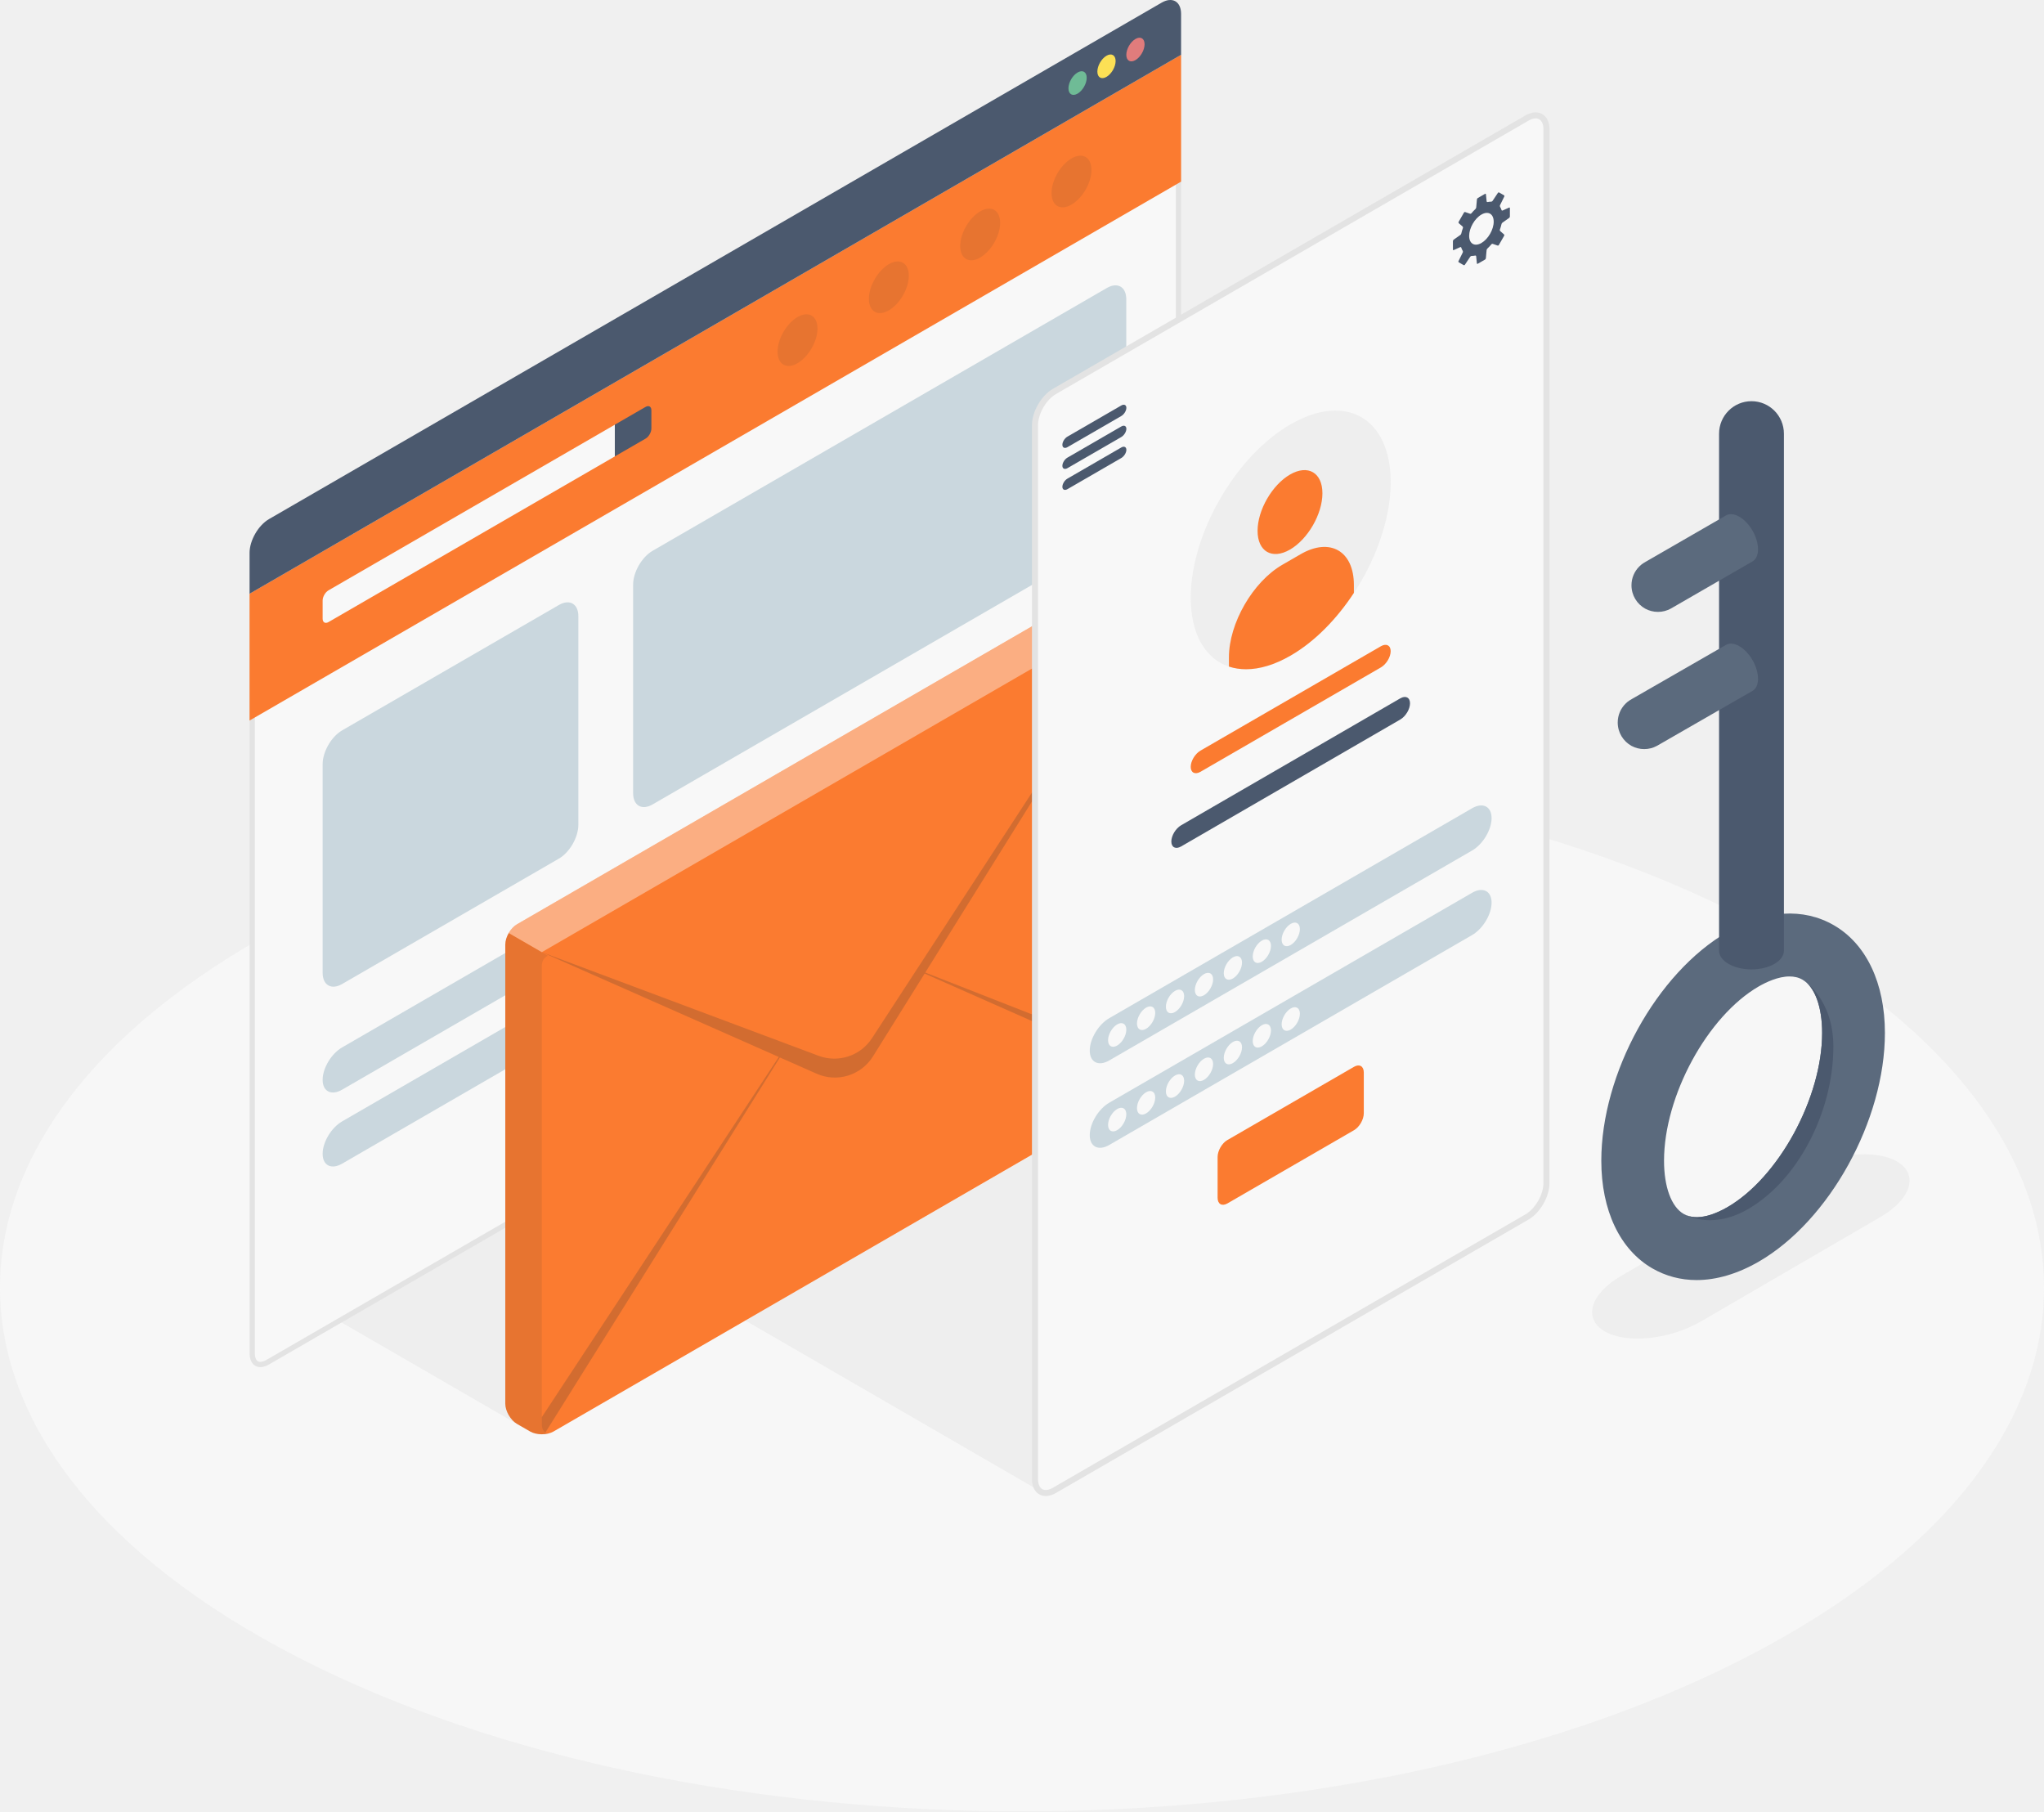
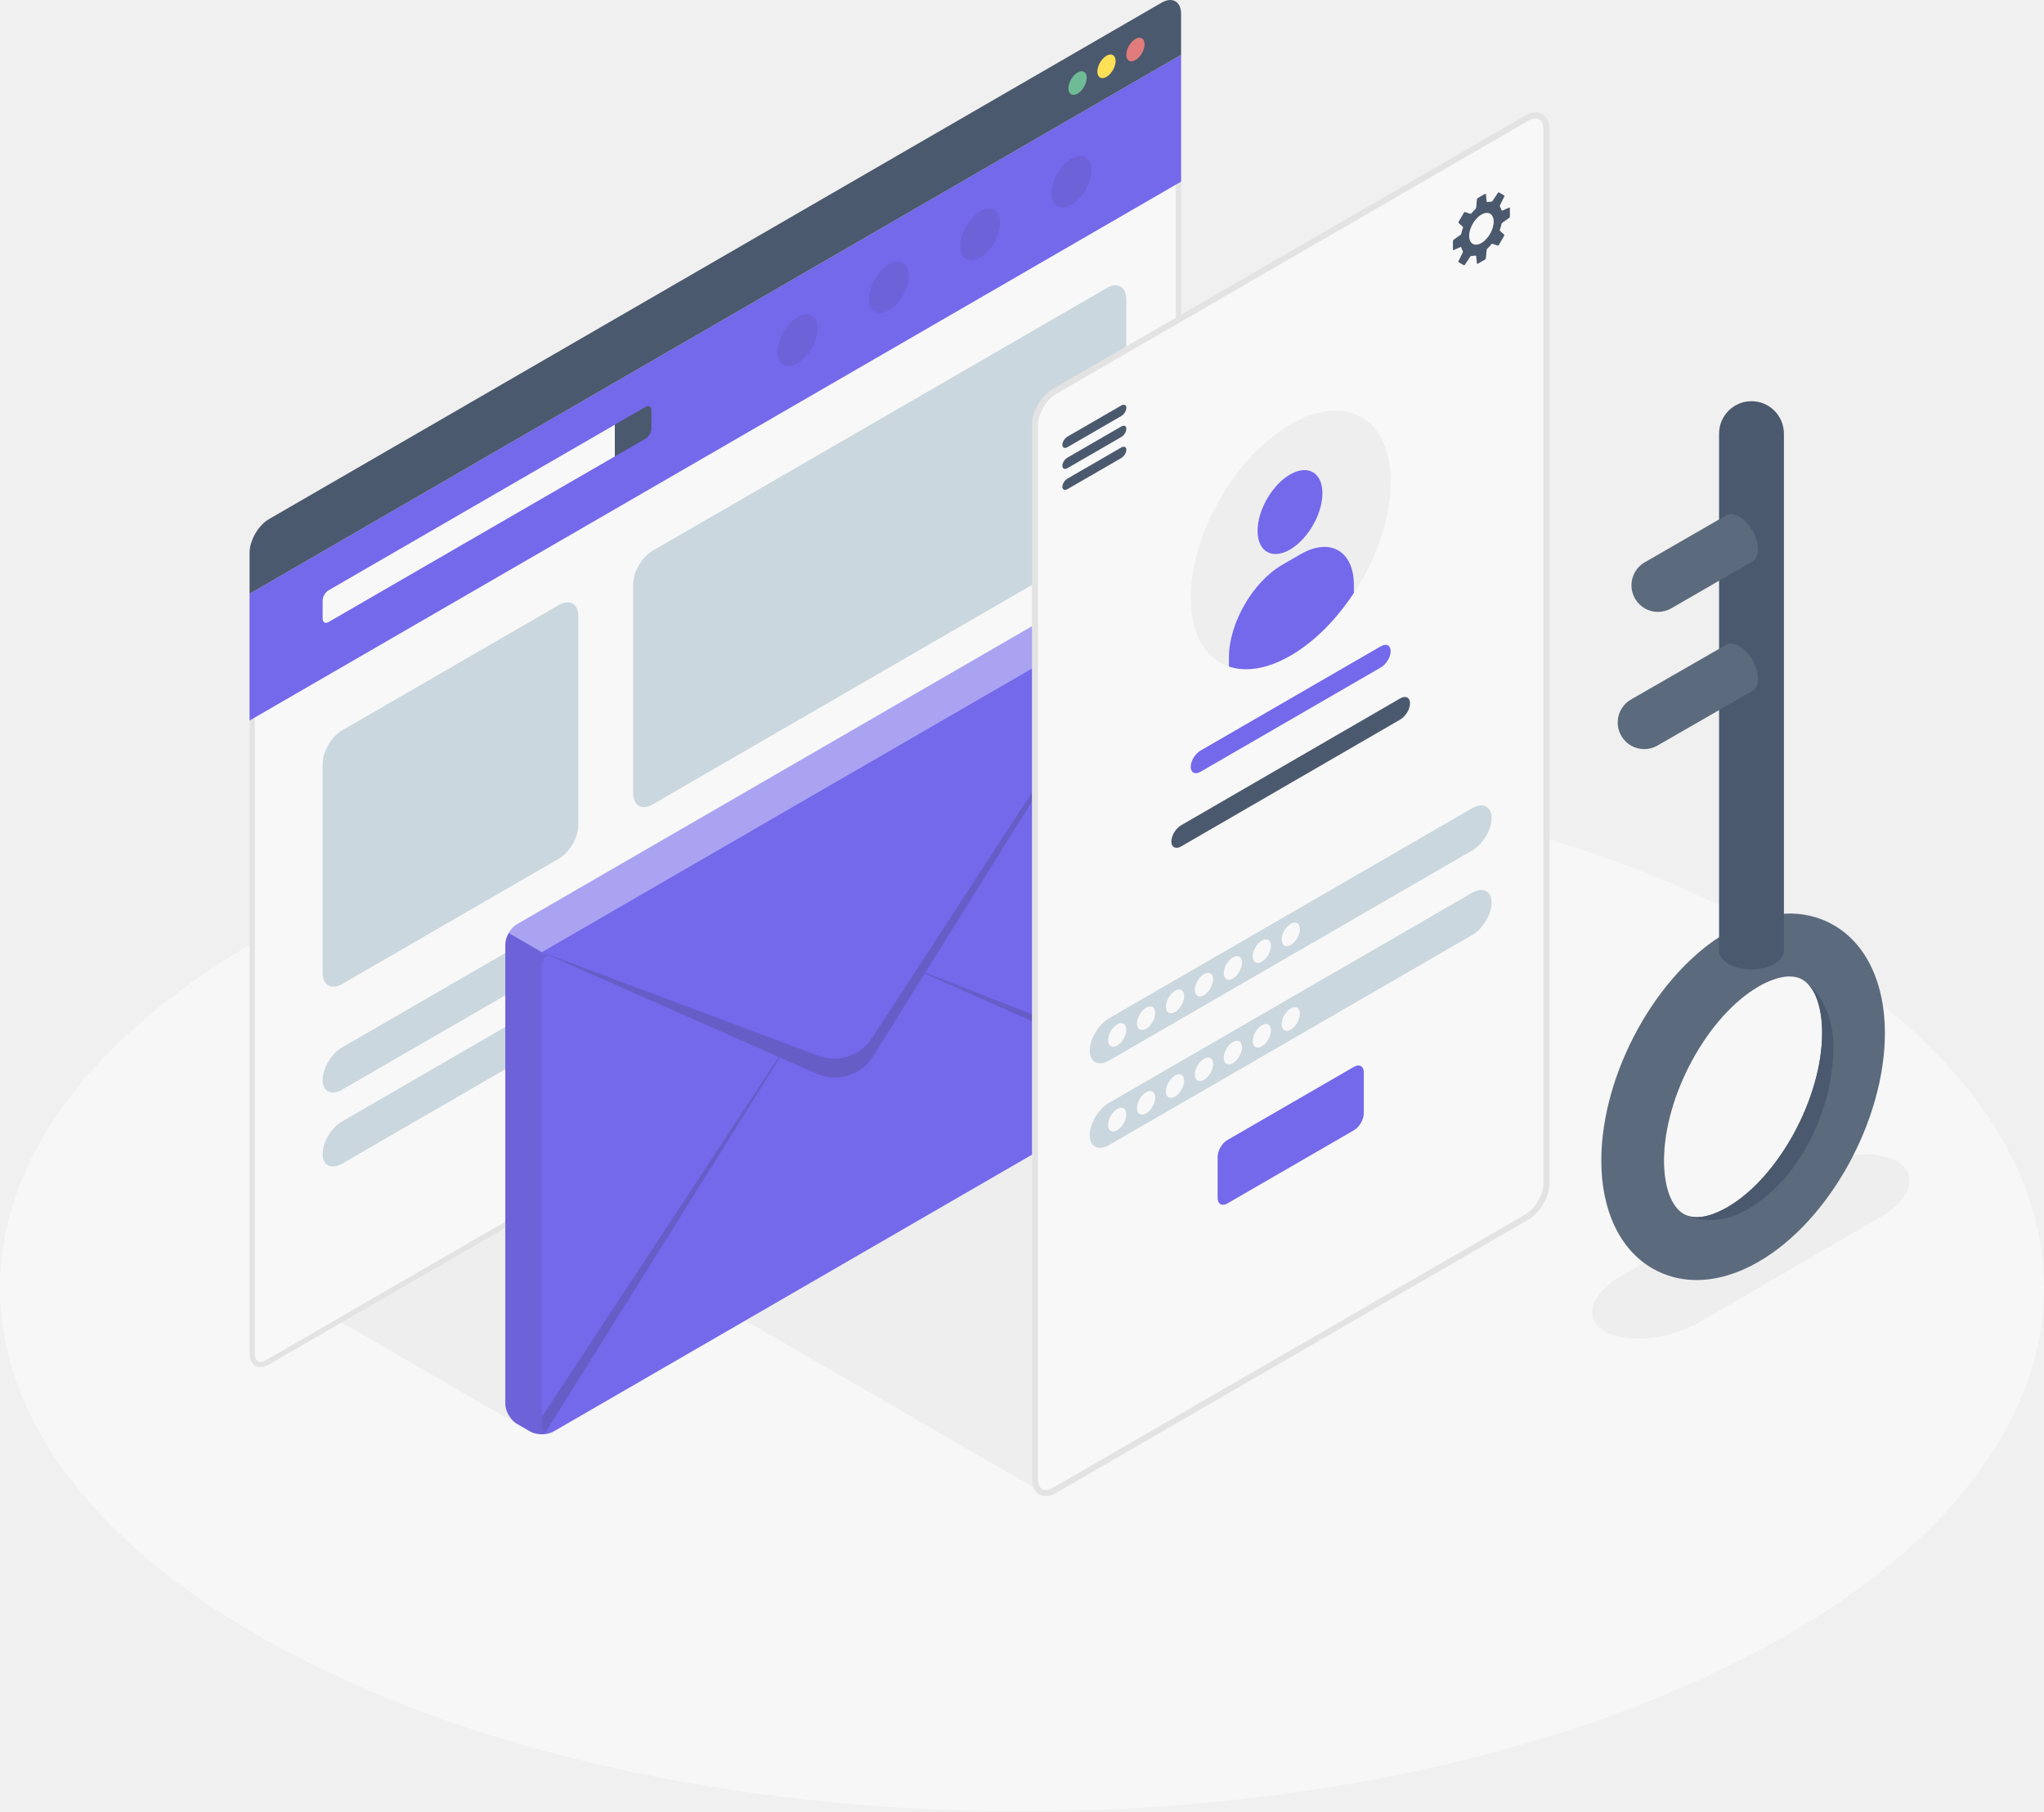
<svg xmlns="http://www.w3.org/2000/svg" width="395" height="350" viewBox="0 0 395 350" fill="none">
  <g opacity="0.8" clip-path="url(#clip0_1348_6698)">
    <path d="M57.847 320.372C134.977 359.882 260.023 359.882 337.152 320.372C414.282 280.862 414.282 216.808 337.152 177.298C260.023 137.789 134.977 137.789 57.847 177.298C-19.282 216.808 -19.282 280.862 57.847 320.372Z" fill="#F9F9F9" />
    <path d="M310.093 257.25C314.316 259.696 322.623 258.852 328.645 255.369L363.352 235.179C369.374 231.696 370.817 226.89 366.585 224.435C362.353 221.989 354.037 222.824 348.015 226.307L313.343 246.506C307.321 249.989 305.87 254.803 310.101 257.241L310.093 257.25Z" fill="#EDEDED" />
    <path d="M101.175 275.873L65.868 255.457L101.166 235.031L101.175 275.873Z" fill="#EDEDED" />
    <path d="M200.932 288.088L144.041 255.16L200.95 222.293L200.932 288.088Z" fill="#EDEDED" />
    <path d="M50.314 263.649C49.332 263.649 48.741 262.831 48.741 261.464V115.012L227.74 11.475V157.335C227.74 159.572 226.167 162.306 224.23 163.42L51.739 263.205C51.235 263.501 50.739 263.649 50.314 263.649Z" fill="#FAFAFA" />
    <path d="M227.228 12.354V157.334C227.228 159.372 225.742 161.958 223.978 162.985L51.487 262.77C51.061 263.014 50.653 263.144 50.314 263.144C49.349 263.144 49.245 261.977 49.245 261.472V115.317L227.228 12.354ZM228.244 10.587L48.228 114.725V261.472C48.228 263.179 49.08 264.163 50.314 264.163C50.818 264.163 51.391 263.997 51.991 263.649L224.482 163.864C226.558 162.663 228.244 159.737 228.244 157.334V10.587Z" fill="#E0E0E0" />
-     <path d="M48.228 114.725V139.225L228.244 35.096V10.587L48.228 114.725Z" fill="#FE5E00" />
+     <path d="M48.228 114.725V139.225L228.244 35.096V10.587L48.228 114.725Z" fill="#5546EA" />
    <path d="M62.349 116.031V119.549C62.349 120.263 62.861 120.559 63.478 120.202L118.823 88.188V82.059L63.478 114.072C62.861 114.429 62.349 115.317 62.349 116.031Z" fill="#FAFAFA" />
    <path d="M124.75 78.628C125.375 78.271 125.879 78.559 125.879 79.281V82.799C125.879 83.521 125.375 84.401 124.75 84.758L118.814 88.188V82.059L124.75 78.628Z" fill="#22334D" />
    <path d="M48.228 106.829C48.228 104.426 49.914 101.5 51.991 100.299L224.482 0.514C226.558 -0.688 228.244 0.288 228.244 2.691V10.587L48.228 114.725V106.829Z" fill="#22334D" />
    <path d="M208.241 14.009C207.267 14.575 206.477 15.942 206.477 17.073C206.477 18.205 207.267 18.658 208.241 18.092C209.214 17.526 210.005 16.159 210.005 15.027C210.005 13.896 209.214 13.443 208.241 14.009Z" fill="#4FAE80" />
    <path d="M213.828 10.77C212.855 11.336 212.064 12.703 212.064 13.835C212.064 14.966 212.855 15.419 213.828 14.853C214.801 14.287 215.592 12.921 215.592 11.789C215.592 10.657 214.801 10.204 213.828 10.77Z" fill="#FFDC2E" />
    <path d="M219.424 7.531C218.451 8.097 217.66 9.464 217.66 10.596C217.66 11.728 218.451 12.181 219.424 11.615C220.397 11.049 221.188 9.682 221.188 8.55C221.188 7.418 220.397 6.965 219.424 7.531Z" fill="#DD5F5F" />
    <g opacity="0.1">
      <path d="M171.77 51.046C169.641 52.282 167.912 55.277 167.912 57.741C167.912 60.205 169.641 61.206 171.77 59.97C173.899 58.734 175.628 55.739 175.628 53.275C175.628 50.811 173.899 49.81 171.77 51.046Z" fill="black" />
      <path d="M154.121 61.259C151.992 62.495 150.263 65.49 150.263 67.954C150.263 70.418 151.992 71.419 154.121 70.183C156.25 68.947 157.979 65.952 157.979 63.488C157.979 61.024 156.25 60.023 154.121 61.259Z" fill="black" />
      <path d="M189.419 40.842C187.29 42.078 185.56 45.073 185.56 47.537C185.56 50.001 187.29 51.002 189.419 49.766C191.548 48.53 193.277 45.535 193.277 43.071C193.277 40.607 191.548 39.606 189.419 40.842Z" fill="black" />
      <path d="M207.067 30.612C204.938 31.848 203.209 34.843 203.209 37.307C203.209 39.771 204.938 40.772 207.067 39.536C209.196 38.3 210.926 35.305 210.926 32.841C210.926 30.377 209.196 29.376 207.067 30.612Z" fill="black" />
    </g>
    <path d="M66.111 141.132L108.004 116.902C110.081 115.7 111.767 116.675 111.767 119.078V159.38C111.767 161.783 110.081 164.709 108.004 165.91L66.111 190.14C64.034 191.342 62.349 190.367 62.349 187.964V147.662C62.349 145.259 64.034 142.333 66.111 141.132Z" fill="#C0D1D9" />
    <path d="M126.114 106.428L213.889 55.652C215.966 54.45 217.651 55.425 217.651 57.828V98.13C217.651 100.533 215.966 103.459 213.889 104.66L126.114 155.436C124.037 156.638 122.351 155.663 122.351 153.26V112.958C122.351 110.555 124.037 107.629 126.114 106.428Z" fill="#C0D1D9" />
    <path d="M66.111 202.39L132.709 163.864C134.786 162.663 136.472 163.516 136.472 165.771C136.472 168.026 134.786 170.829 132.709 172.031L66.111 210.557C64.034 211.759 62.349 210.905 62.349 208.65C62.349 206.395 64.034 203.592 66.111 202.39Z" fill="#C0D1D9" />
    <path d="M66.111 216.686L132.709 178.16C134.786 176.959 136.472 177.812 136.472 180.067C136.472 182.322 134.786 185.125 132.709 186.327L66.111 224.853C64.034 226.055 62.349 225.201 62.349 222.946C62.349 220.691 64.034 217.888 66.111 216.686Z" fill="#C0D1D9" />
-     <path d="M97.647 182.514C97.647 181.068 98.654 179.318 99.906 178.596L215.401 111.782C216.644 111.06 218.668 111.06 219.92 111.782L222.466 113.254C223.708 113.976 224.725 115.726 224.725 117.172V205.873C224.725 207.31 223.708 209.068 222.466 209.791L106.971 276.604C105.728 277.318 103.695 277.318 102.452 276.604L99.906 275.133C98.663 274.419 97.647 272.652 97.647 271.215V182.514Z" fill="#FE5E00" />
+     <path d="M97.647 182.514C97.647 181.068 98.654 179.318 99.906 178.596L215.401 111.782C216.644 111.06 218.668 111.06 219.92 111.782L222.466 113.254C223.708 113.976 224.725 115.726 224.725 117.172V205.873C224.725 207.31 223.708 209.068 222.466 209.791L106.971 276.604C105.728 277.318 103.695 277.318 102.452 276.604L99.906 275.133C98.663 274.419 97.647 272.652 97.647 271.215V182.514Z" fill="#5546EA" />
    <path opacity="0.4" d="M98.298 180.284L104.702 183.985L224.047 114.942C223.639 114.237 223.074 113.619 222.457 113.253L219.902 111.791C218.659 111.059 216.635 111.059 215.392 111.791L99.897 178.595C99.263 178.961 98.698 179.579 98.298 180.284Z" fill="white" />
    <path opacity="0.1" d="M97.638 182.514V271.215C97.638 272.66 98.654 274.41 99.906 275.133L102.452 276.613C102.643 276.718 102.843 276.813 103.069 276.892C103.356 276.988 103.668 277.066 103.999 277.109C104.589 277.188 105.206 277.162 105.78 277.049C105.928 277.014 106.075 276.97 106.214 276.927C106.31 276.892 106.397 276.866 106.484 276.822C106.067 276.97 105.702 276.953 105.406 276.805C104.981 276.578 104.711 276.065 104.711 275.316V186.614C104.711 185.683 105.18 184.978 105.884 184.69L104.711 184.002L98.307 180.302C97.898 181.007 97.646 181.808 97.646 182.531L97.638 182.514Z" fill="black" />
    <path opacity="0.2" d="M104.711 183.985L158.196 204.01C162.011 205.429 166.295 204.018 168.511 200.605L177.097 187.424L224.473 114.699L178.808 187.92L224.708 205.916C224.699 206.648 224.429 207.457 224.004 208.171L178.687 188.12L168.702 204.123C166.408 207.797 161.768 209.225 157.823 207.475L150.715 204.332L105.406 276.787C104.981 276.561 104.711 276.047 104.711 275.298V273.818L150.497 204.236L104.711 183.985Z" fill="black" />
    <path d="M200.011 82.154V285.798C200.011 288.201 201.697 289.176 203.774 287.975L295.085 235.153C297.162 233.951 298.848 231.026 298.848 228.623V24.987C298.848 22.584 297.162 21.609 295.085 22.811L203.774 75.633C201.697 76.834 200.011 79.76 200.011 82.163V82.154Z" fill="#FAFAFA" stroke="#E0E0E0" stroke-width="1.17" stroke-miterlimit="10" />
    <path d="M205.303 85.95C205.303 85.384 205.738 84.679 206.285 84.365L216.687 78.349C217.226 78.036 217.669 78.245 217.669 78.802C217.669 79.359 217.234 80.073 216.687 80.387L206.285 86.403C205.747 86.716 205.303 86.507 205.303 85.95Z" fill="#22334D" />
    <path d="M205.303 90.008C205.303 89.442 205.738 88.737 206.285 88.423L216.687 82.407C217.226 82.093 217.669 82.302 217.669 82.86C217.669 83.417 217.234 84.131 216.687 84.444L206.285 90.46C205.747 90.774 205.303 90.565 205.303 90.008Z" fill="#22334D" />
    <path d="M205.303 94.065C205.303 93.499 205.738 92.794 206.285 92.48L216.687 86.464C217.226 86.151 217.669 86.359 217.669 86.917C217.669 87.474 217.234 88.188 216.687 88.501L206.285 94.517C205.747 94.831 205.303 94.622 205.303 94.065Z" fill="#22334D" />
    <path d="M291.784 41.843V40.215C291.784 40.119 291.714 40.076 291.627 40.111L290.376 40.676C290.289 40.72 290.193 40.676 290.167 40.581C290.098 40.354 290.002 40.145 289.889 39.962C289.837 39.876 289.828 39.745 289.872 39.658L290.706 37.969C290.75 37.882 290.715 37.769 290.628 37.725L289.724 37.203C289.637 37.15 289.533 37.176 289.472 37.264L288.429 38.831C288.377 38.909 288.256 38.97 288.16 38.97C287.943 38.97 287.717 38.987 287.482 39.04C287.387 39.057 287.308 39.005 287.291 38.909L287.152 37.542C287.143 37.446 287.065 37.403 286.987 37.455L285.579 38.265C285.492 38.317 285.423 38.43 285.414 38.526L285.275 40.093C285.266 40.189 285.197 40.319 285.127 40.389C284.858 40.642 284.588 40.92 284.345 41.216C284.284 41.295 284.163 41.33 284.067 41.295L283.163 40.981C283.068 40.946 282.955 40.99 282.911 41.077L281.877 42.87C281.825 42.958 281.851 43.071 281.921 43.14L282.642 43.767C282.712 43.828 282.746 43.959 282.711 44.046C282.581 44.411 282.468 44.777 282.39 45.134C282.373 45.23 282.286 45.352 282.208 45.404L280.921 46.309C280.843 46.362 280.774 46.492 280.774 46.588V48.216C280.774 48.312 280.843 48.356 280.93 48.321L282.181 47.755C282.268 47.711 282.364 47.755 282.39 47.851C282.46 48.077 282.555 48.286 282.668 48.469C282.72 48.556 282.729 48.686 282.685 48.773L281.851 50.454C281.808 50.541 281.843 50.654 281.929 50.698L282.833 51.22C282.92 51.272 283.024 51.246 283.085 51.159L284.128 49.592C284.18 49.514 284.302 49.453 284.397 49.453C284.615 49.453 284.84 49.435 285.075 49.383C285.171 49.365 285.249 49.418 285.266 49.514L285.405 50.88C285.414 50.976 285.492 51.02 285.57 50.968L286.978 50.158C287.065 50.106 287.135 49.992 287.143 49.897L287.282 48.329C287.291 48.234 287.36 48.103 287.43 48.033C287.699 47.781 287.969 47.502 288.212 47.206C288.273 47.128 288.395 47.093 288.49 47.128L289.394 47.441C289.489 47.476 289.602 47.433 289.646 47.346L290.68 45.552C290.732 45.465 290.706 45.352 290.637 45.282L289.915 44.655C289.846 44.594 289.811 44.464 289.846 44.377C289.976 44.011 290.089 43.645 290.167 43.288C290.185 43.193 290.272 43.071 290.35 43.019L291.636 42.113C291.714 42.061 291.784 41.93 291.784 41.834V41.843ZM286.283 46.954C284.971 47.711 283.911 47.093 283.911 45.578C283.911 44.063 284.971 42.218 286.283 41.46C287.595 40.703 288.655 41.321 288.655 42.836C288.655 44.351 287.595 46.196 286.283 46.954Z" fill="#22334D" />
    <path d="M249.43 81.98C260.101 75.807 268.747 80.814 268.747 93.151C268.747 105.488 260.101 120.506 249.43 126.671C238.759 132.843 230.113 127.837 230.113 115.491C230.113 103.146 238.759 88.136 249.43 81.972V81.98Z" fill="#EDEDED" />
-     <path d="M249.291 91.696C252.749 89.694 255.556 91.313 255.556 95.318C255.556 99.323 252.749 104.19 249.291 106.193C245.832 108.195 243.025 106.576 243.025 102.571C243.025 98.566 245.832 93.699 249.291 91.696Z" fill="#FE5E00" />
-     <path d="M261.639 113.045C261.639 106.463 257.024 103.799 251.341 107.09L247.787 109.144C242.104 112.435 237.49 120.437 237.49 127.01V128.804C238.515 129.143 239.628 129.317 240.809 129.317C243.399 129.317 246.327 128.464 249.421 126.67C254.053 123.989 258.311 119.636 261.639 114.56V113.036V113.045Z" fill="#FE5E00" />
-     <path d="M231.989 145.041L266.861 124.868C267.904 124.268 268.747 124.694 268.747 125.826C268.747 126.958 267.904 128.351 266.861 128.96L231.989 149.133C230.947 149.734 230.104 149.307 230.104 148.176C230.104 147.044 230.947 145.651 231.989 145.041Z" fill="#FE5E00" />
+     <path d="M249.291 91.696C252.749 89.694 255.556 91.313 255.556 95.318C255.556 99.323 252.749 104.19 249.291 106.193C245.832 108.195 243.025 106.576 243.025 102.571C243.025 98.566 245.832 93.699 249.291 91.696Z" fill="#5546EA" />
+     <path d="M261.639 113.045C261.639 106.463 257.024 103.799 251.341 107.09L247.787 109.144C242.104 112.435 237.49 120.437 237.49 127.01V128.804C238.515 129.143 239.628 129.317 240.809 129.317C243.399 129.317 246.327 128.464 249.421 126.67C254.053 123.989 258.311 119.636 261.639 114.56V113.036V113.045Z" fill="#5546EA" />
+     <path d="M231.989 145.041L266.861 124.868C267.904 124.268 268.747 124.694 268.747 125.826C268.747 126.958 267.904 128.351 266.861 128.96L231.989 149.133C230.947 149.734 230.104 149.307 230.104 148.176C230.104 147.044 230.947 145.651 231.989 145.041Z" fill="#5546EA" />
    <path d="M228.244 159.468L270.598 134.942C271.641 134.341 272.484 134.767 272.484 135.899C272.484 137.031 271.641 138.424 270.598 139.034L228.244 163.56C227.202 164.16 226.359 163.734 226.359 162.602C226.359 161.47 227.202 160.077 228.244 159.468Z" fill="#22334D" />
    <path d="M214.358 196.74L284.484 156.177C286.561 154.975 288.247 155.829 288.247 158.084C288.247 160.339 286.561 163.142 284.484 164.343L214.358 204.907C212.281 206.108 210.595 205.255 210.595 203C210.595 200.745 212.281 197.942 214.358 196.74Z" fill="#C0D1D9" />
    <path d="M214.358 213.073L284.484 172.51C286.561 171.308 288.247 172.162 288.247 174.417C288.247 176.672 286.561 179.475 284.484 180.677L214.358 221.24C212.281 222.441 210.595 221.588 210.595 219.333C210.595 217.078 212.281 214.275 214.358 213.073Z" fill="#C0D1D9" />
-     <path d="M237.186 220.291L261.665 206.134C262.708 205.533 263.551 206.021 263.551 207.222V215.119C263.551 216.321 262.708 217.783 261.665 218.384L237.186 232.541C236.143 233.142 235.3 232.654 235.3 231.453V223.556C235.3 222.354 236.143 220.892 237.177 220.291H237.186Z" fill="#FE5E00" />
+     <path d="M237.186 220.291L261.665 206.134C262.708 205.533 263.551 206.021 263.551 207.222V215.119C263.551 216.321 262.708 217.783 261.665 218.384L237.186 232.541C236.143 233.142 235.3 232.654 235.3 231.453V223.556C235.3 222.354 236.143 220.892 237.177 220.291H237.186Z" fill="#5546EA" />
    <path d="M215.896 197.941C214.923 198.507 214.132 199.874 214.132 201.006C214.132 202.138 214.923 202.591 215.896 202.025C216.869 201.459 217.66 200.092 217.66 198.96C217.66 197.828 216.869 197.375 215.896 197.941Z" fill="#FAFAFA" />
    <path d="M221.484 194.703C220.51 195.269 219.72 196.635 219.72 197.767C219.72 198.899 220.51 199.352 221.484 198.786C222.457 198.22 223.248 196.853 223.248 195.721C223.248 194.589 222.457 194.137 221.484 194.703Z" fill="#FAFAFA" />
    <path d="M227.071 191.464C226.098 192.03 225.307 193.397 225.307 194.529C225.307 195.66 226.098 196.113 227.071 195.547C228.044 194.981 228.835 193.614 228.835 192.483C228.835 191.351 228.044 190.898 227.071 191.464Z" fill="#FAFAFA" />
    <path d="M232.667 188.225C231.694 188.791 230.903 190.158 230.903 191.29C230.903 192.422 231.694 192.874 232.667 192.308C233.641 191.742 234.431 190.376 234.431 189.244C234.431 188.112 233.641 187.659 232.667 188.225Z" fill="#FAFAFA" />
    <path d="M238.255 184.986C237.281 185.552 236.491 186.919 236.491 188.051C236.491 189.183 237.281 189.636 238.255 189.07C239.228 188.504 240.019 187.137 240.019 186.005C240.019 184.873 239.228 184.42 238.255 184.986Z" fill="#FAFAFA" />
    <path d="M243.851 181.748C242.878 182.313 242.087 183.68 242.087 184.812C242.087 185.944 242.878 186.397 243.851 185.831C244.824 185.265 245.615 183.898 245.615 182.766C245.615 181.634 244.824 181.182 243.851 181.748Z" fill="#FAFAFA" />
    <path d="M249.439 178.509C248.465 179.075 247.675 180.442 247.675 181.573C247.675 182.705 248.465 183.158 249.439 182.592C250.412 182.026 251.203 180.659 251.203 179.527C251.203 178.396 250.412 177.943 249.439 178.509Z" fill="#FAFAFA" />
    <path d="M215.896 214.292C214.923 214.858 214.132 216.225 214.132 217.357C214.132 218.489 214.923 218.942 215.896 218.376C216.869 217.81 217.66 216.443 217.66 215.311C217.66 214.179 216.869 213.727 215.896 214.292Z" fill="#FAFAFA" />
    <path d="M221.484 211.054C220.51 211.62 219.72 212.987 219.72 214.118C219.72 215.25 220.51 215.703 221.484 215.137C222.457 214.571 223.248 213.204 223.248 212.072C223.248 210.941 222.457 210.488 221.484 211.054Z" fill="#FAFAFA" />
    <path d="M227.071 207.815C226.098 208.381 225.307 209.748 225.307 210.88C225.307 212.011 226.098 212.464 227.071 211.898C228.044 211.332 228.835 209.965 228.835 208.834C228.835 207.702 228.044 207.249 227.071 207.815Z" fill="#FAFAFA" />
    <path d="M232.667 204.576C231.694 205.142 230.903 206.509 230.903 207.64C230.903 208.772 231.694 209.225 232.667 208.659C233.641 208.093 234.431 206.726 234.431 205.594C234.431 204.462 233.641 204.01 232.667 204.576Z" fill="#FAFAFA" />
    <path d="M238.255 201.337C237.281 201.903 236.491 203.27 236.491 204.402C236.491 205.533 237.281 205.986 238.255 205.42C239.228 204.854 240.019 203.487 240.019 202.356C240.019 201.224 239.228 200.771 238.255 201.337Z" fill="#FAFAFA" />
    <path d="M243.851 198.098C242.878 198.664 242.087 200.031 242.087 201.163C242.087 202.295 242.878 202.747 243.851 202.181C244.824 201.616 245.615 200.249 245.615 199.117C245.615 197.985 244.824 197.532 243.851 198.098Z" fill="#FAFAFA" />
    <path d="M249.439 194.859C248.465 195.425 247.675 196.792 247.675 197.924C247.675 199.056 248.465 199.509 249.439 198.943C250.412 198.377 251.203 197.01 251.203 195.878C251.203 194.746 250.412 194.293 249.439 194.859Z" fill="#FAFAFA" />
    <path d="M327.863 247.342C324.813 247.342 321.928 246.593 319.304 245.078C313.039 241.456 309.45 233.873 309.45 224.279C309.45 207.405 320.155 187.99 333.824 180.085C341.185 175.827 348.493 175.366 354.402 178.787C360.667 182.409 364.256 189.993 364.256 199.587C364.256 216.46 353.55 235.876 339.881 243.781C335.78 246.149 331.695 247.342 327.863 247.342ZM345.816 188.678C343.626 188.678 341.306 189.784 339.881 190.602C329.957 196.34 321.572 211.767 321.572 224.279C321.572 229.346 322.988 233.185 325.361 234.561C328.063 236.128 331.817 234.422 333.816 233.264C343.739 227.526 352.125 212.098 352.125 199.587C352.125 194.52 350.709 190.68 348.336 189.305C347.563 188.852 346.694 188.678 345.816 188.678Z" fill="#364860" />
    <path d="M354.297 202.286C354.297 192.805 348.336 189.305 348.336 189.305C350.708 190.68 352.125 194.52 352.125 199.587C352.125 212.098 343.739 227.517 333.816 233.264C331.817 234.422 328.063 236.128 325.361 234.561C325.361 234.561 330.392 237.687 337.335 233.891C347.398 228.388 354.289 214.806 354.289 202.295L354.297 202.286Z" fill="#22334D" />
    <path d="M344.739 83.8C344.739 80.335 341.932 77.522 338.473 77.522C335.015 77.522 332.208 80.335 332.208 83.8C332.208 83.8 332.208 83.808 332.208 83.817V183.689C332.208 184.621 332.816 185.544 334.042 186.249C336.492 187.668 340.455 187.668 342.905 186.249C344.13 185.544 344.739 184.612 344.739 183.689V83.817C344.739 83.817 344.739 83.808 344.739 83.8Z" fill="#22334D" />
    <path d="M339.733 106.114C339.733 103.799 338.117 100.986 336.11 99.837C335.093 99.245 334.181 99.21 333.52 99.611L318.053 108.535L317.679 108.761C317.627 108.787 317.575 108.813 317.531 108.848C317.262 109.031 317.018 109.231 316.793 109.458C315.854 110.389 315.281 111.678 315.281 113.097C315.281 115.047 316.358 116.736 317.948 117.616C318.678 118.007 319.504 118.234 320.399 118.234C321.294 118.234 322.119 118.007 322.841 117.616C322.936 117.563 323.04 117.502 323.136 117.45L338.699 108.465C339.342 108.082 339.742 107.272 339.742 106.123L339.733 106.114Z" fill="#364860" />
    <path d="M339.733 131.128C339.733 128.812 338.117 126 336.11 124.851C335.093 124.259 334.181 124.224 333.52 124.624L315.394 135.046L315.02 135.272C314.968 135.299 314.916 135.325 314.872 135.359C314.603 135.534 314.36 135.743 314.134 135.969C313.195 136.901 312.622 138.189 312.622 139.608C312.622 141.558 313.699 143.248 315.289 144.127C316.019 144.519 316.845 144.745 317.74 144.745C318.635 144.745 319.46 144.519 320.182 144.127C320.277 144.075 320.381 144.014 320.477 143.961L338.699 133.479C339.342 133.096 339.742 132.286 339.742 131.137L339.733 131.128Z" fill="#364860" />
  </g>
  <defs>
    <clipPath id="clip0_1348_6698">
      <rect width="395" height="350" fill="white" />
    </clipPath>
  </defs>
</svg>
